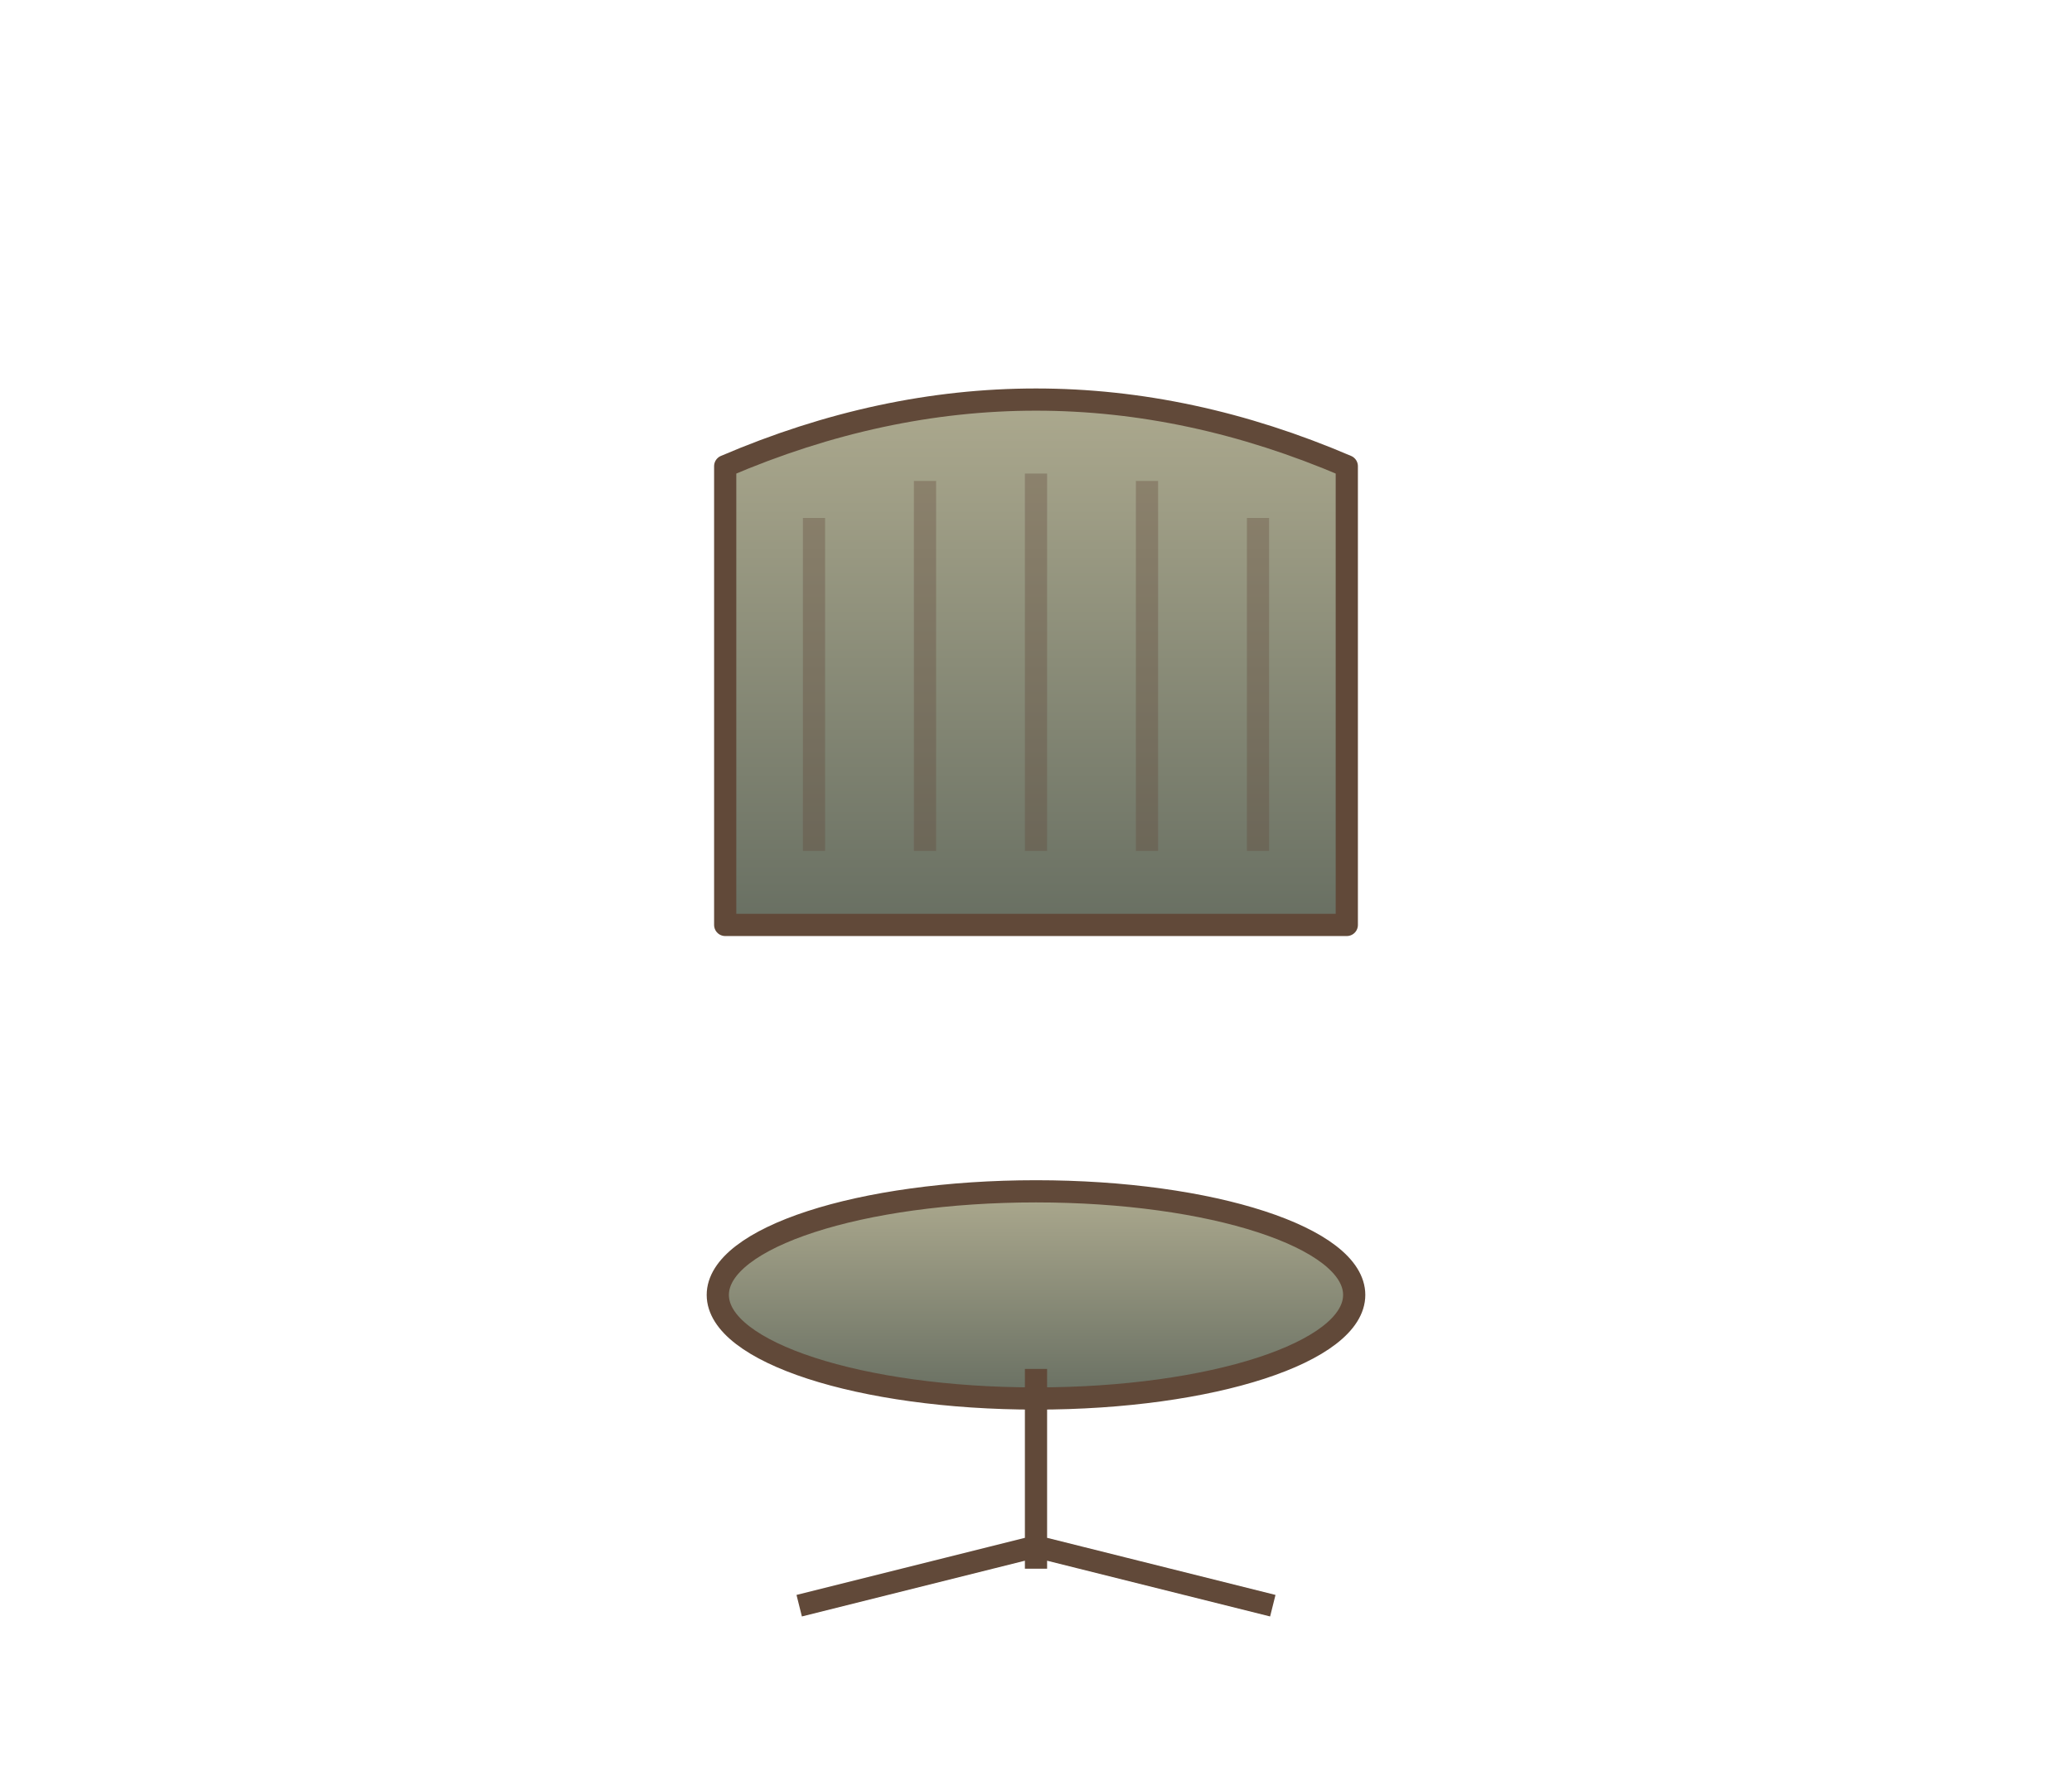
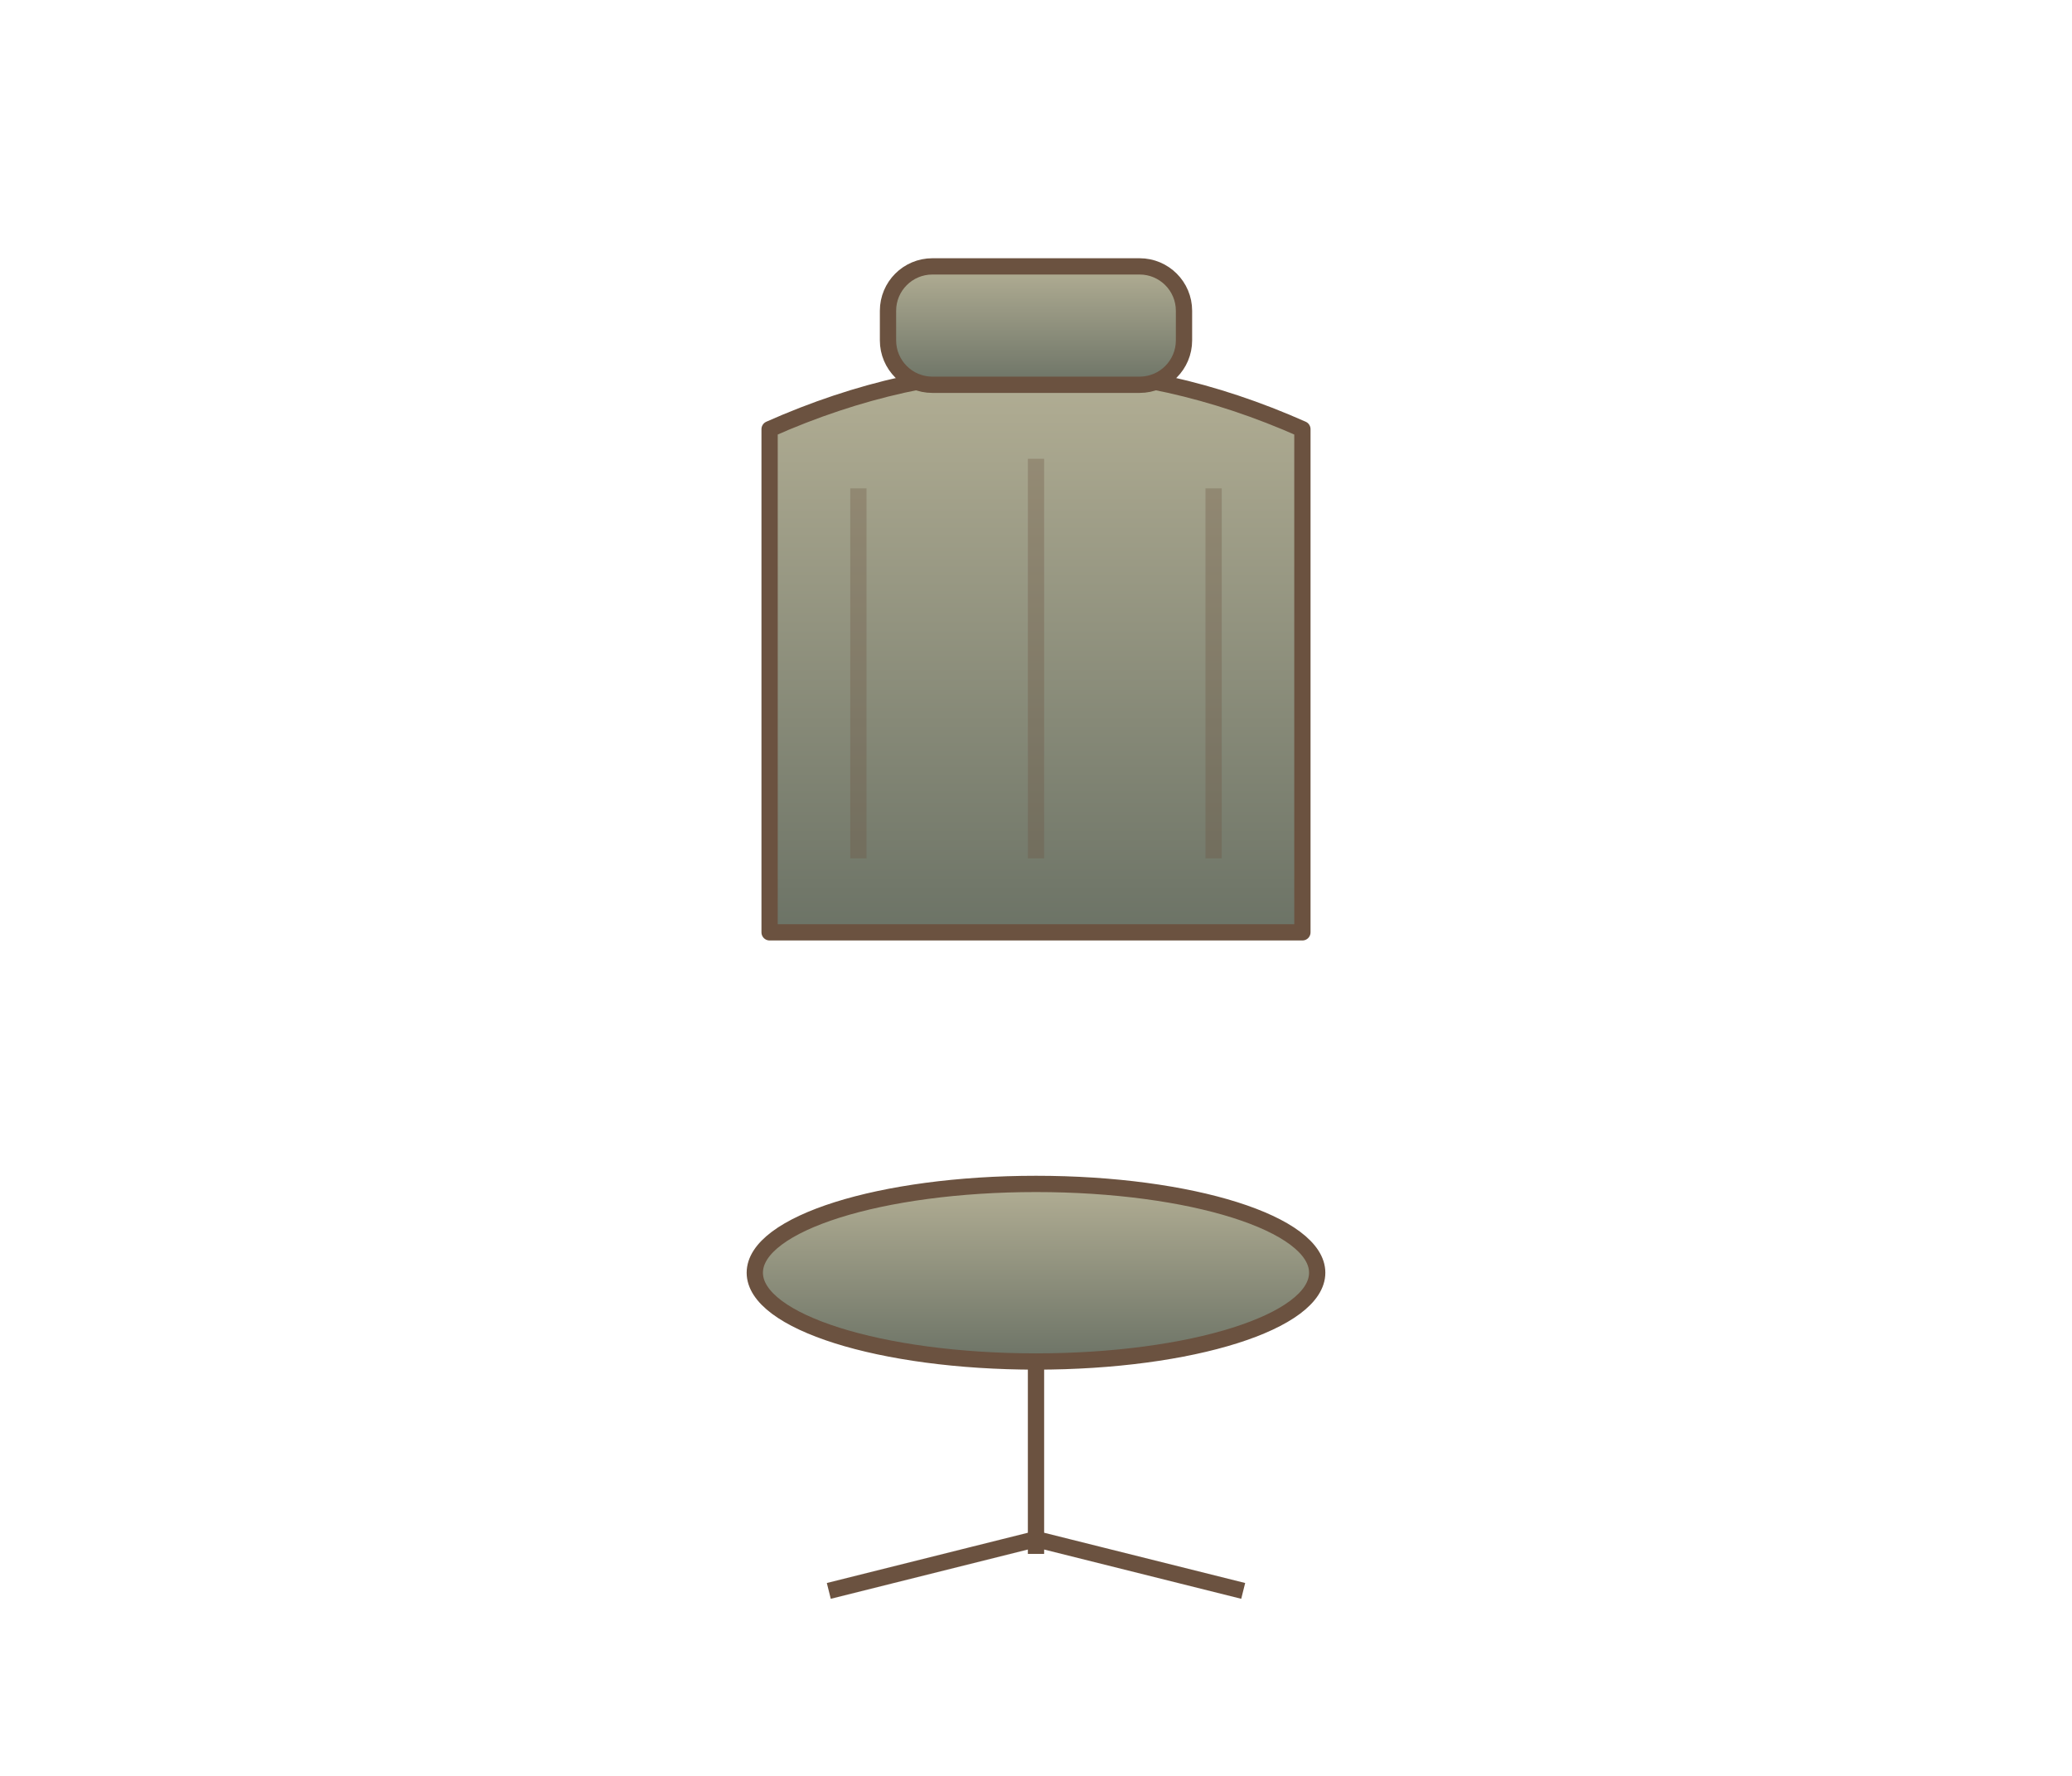
<svg xmlns="http://www.w3.org/2000/svg" viewBox="-140 -200 280 240">
  <defs>
    <linearGradient id="wood" x2="0" y2="1">
-       <stop stop-color="#e2b57e" />
-       <stop offset="1" stop-color="#a66c46" />
+       <stop stop-color="#e5ba85" />
+       <stop offset="1" stop-color="#ab724b" />
+     </linearGradient>
+     <linearGradient id="panel" x2="0" y2="1">
+       <stop stop-color="#9c6946" />
+       <stop offset="1" stop-color="#7d5236" />
    </linearGradient>
    <linearGradient id="screen" x2="0.8" y2="1">
-       <stop stop-color="#243c49" />
-       <stop offset="1" stop-color="#496679" />
+       <stop stop-color="#273e4b" />
+       <stop offset="1" stop-color="#4b697c" />
    </linearGradient>
    <linearGradient id="cloth" x2="0" y2="1">
-       <stop stop-color="#aca98e" />
-       <stop offset="1" stop-color="#686f62" />
+       <stop stop-color="#b2ae94" />
+       <stop offset="1" stop-color="#6c7366" />
    </linearGradient>
  </defs>
-   <g stroke="#614939" stroke-width="3" stroke-linejoin="round">
-     <path d="M-42 -75V-137Q0 -155 42 -137V-75Z" fill="url(#cloth)" />
-     <path d="M-30 -130V-85M-15 -135V-85M0 -136V-85M15 -135V-85M30 -130V-85" opacity=".35" />
-     <ellipse cy="-25" rx="43" ry="14" fill="url(#cloth)" />
-     <path d="M0 -15V12M-32 17L0 9L32 17" fill="none" />
+   <g stroke="#6b5240" stroke-width="2.2" stroke-linejoin="round">
+     <path d="M-36 -74V-142Q0 -158 36 -142V-74Z" fill="url(#cloth)" />
+     <rect x="-20" y="-164" width="40" height="16" rx="6" fill="url(#cloth)" />
+     <path d="M-24 -134V-84M0 -138V-84M24 -134V-84" opacity=".32" />
+     <ellipse cy="-28" rx="38" ry="12" fill="url(#cloth)" />
+     <path d="M0 -16V10M-28 15L0 8L28 15" fill="none" />
  </g>
</svg>
